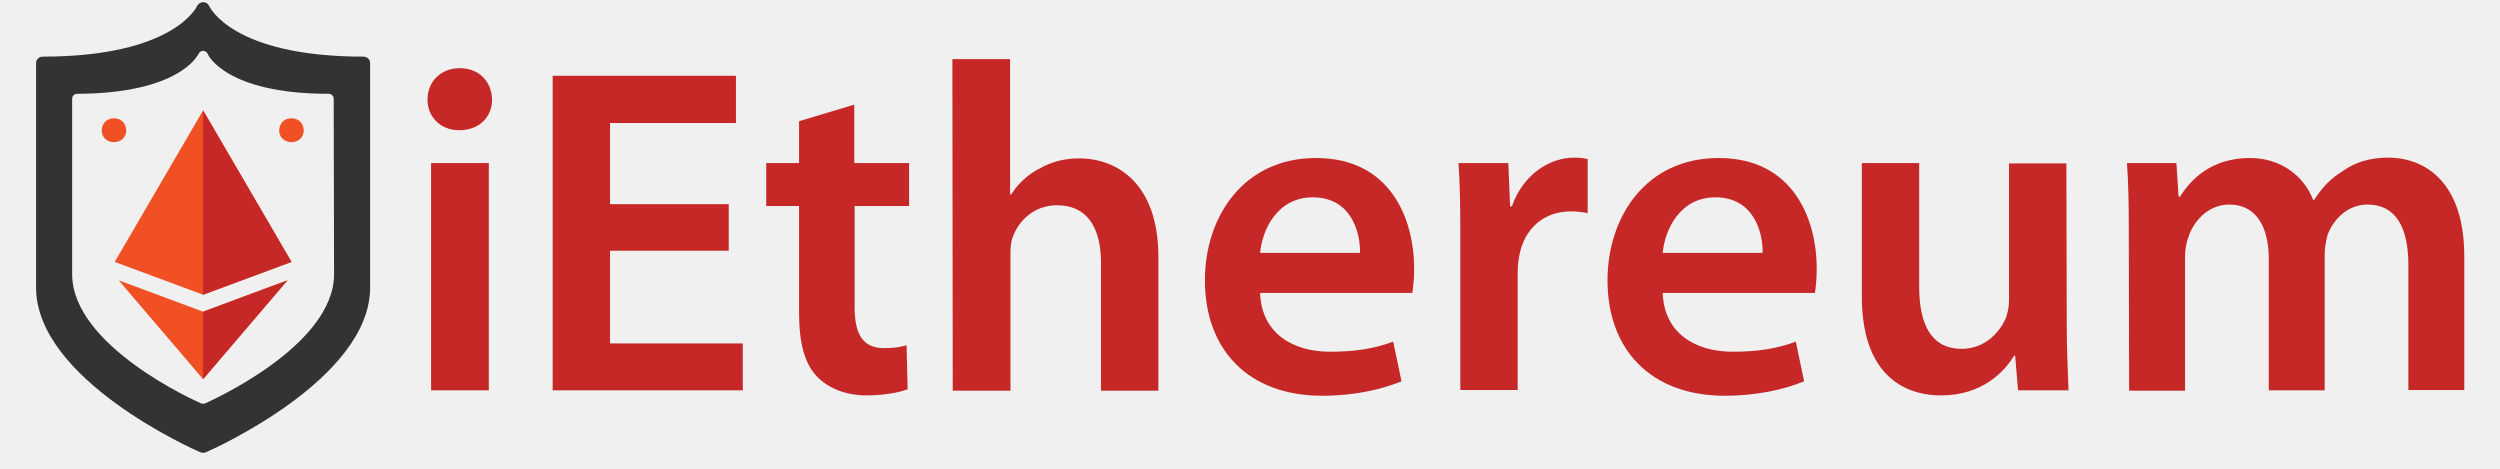
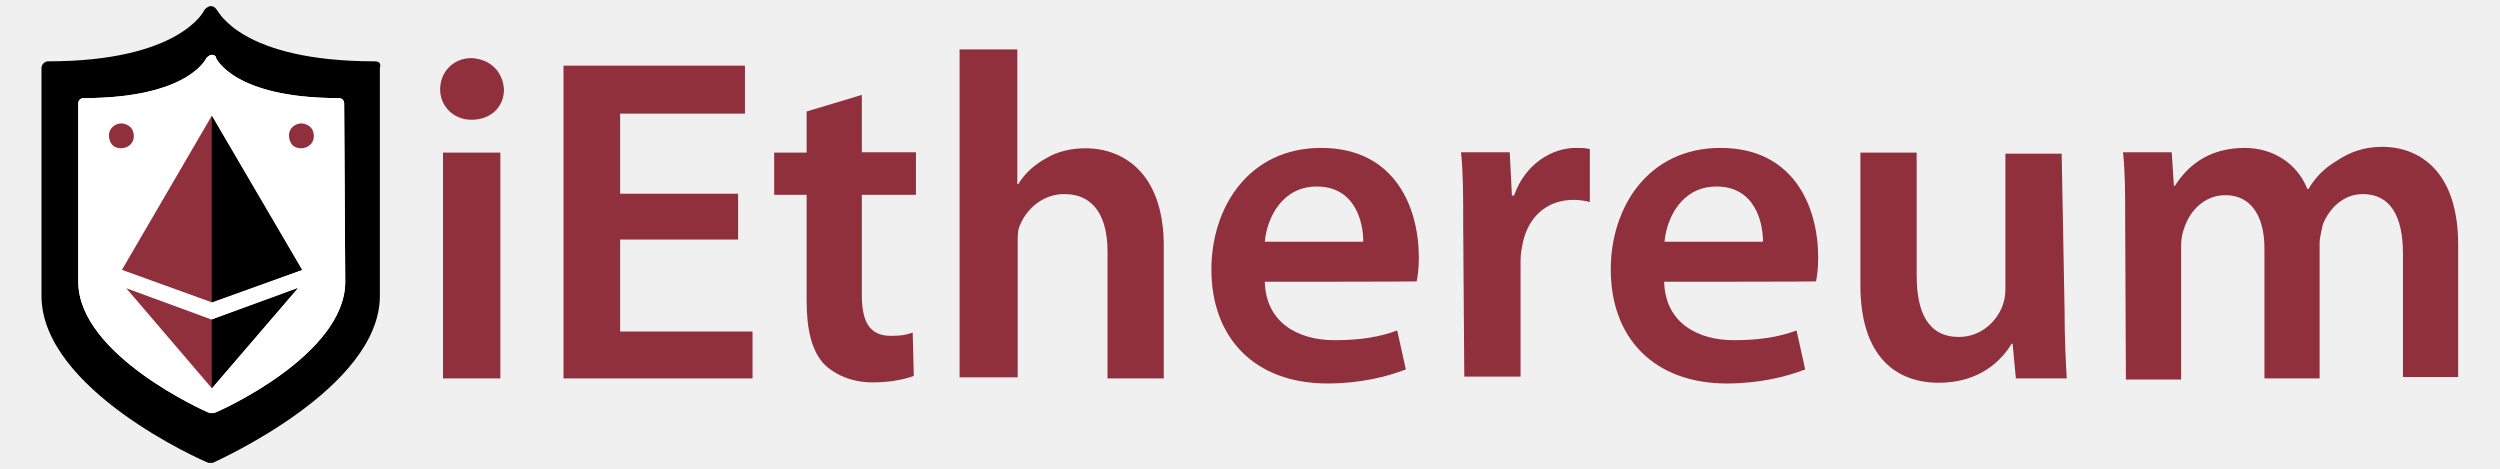
<svg xmlns="http://www.w3.org/2000/svg" version="1.1" id="Layer_1" x="0px" y="0px" viewBox="0 0 693 130" style="enable-background:new 0 0 693 130;" xml:space="preserve">
  <style type="text/css">
- 	.st0{fill:#C52826;}
- 	.st1{fill:#333333;}
- 	.st2{fill:#F05023;}
+ 	.st0{fill:#90303D;}
+ 	.st1{fill:#FFFFFF;}
</style>
-   <path id="XMLID_6_" class="st0" d="M136.4,27.6c0,4.8-3.5,8.5-9.1,8.5c-5.3,0-8.8-3.8-8.8-8.5c0-4.9,3.6-8.7,8.9-8.7  C132.9,18.9,136.3,22.7,136.4,27.6z M119.5,108.2v-63h16v63H119.5z" />
-   <polygon id="XMLID_7_" class="st0" points="202,69.5 169.1,69.5 169.1,95.2 205.9,95.2 205.9,108.2 153.2,108.2 153.2,21 204,21   204,34.1 169.1,34.1 169.1,56.6 202,56.6 " />
-   <path id="XMLID_8_" class="st0" d="M236.8,29v16.2H252v11.9h-15.1v27.8c0,7.6,2.1,11.6,8.2,11.6c3,0,4.4-0.3,6.2-0.8l0.3,12.2  c-2.3,0.9-6.5,1.7-11.5,1.7c-5.8,0-10.7-2.1-13.7-5.3c-3.4-3.6-4.9-9.3-4.9-17.6V57.1h-9.1V45.2h9.1V33.6L236.8,29z" />
-   <path id="XMLID_9_" class="st0" d="M264,16.4h16v37.5h0.3c1.9-3,4.7-5.6,7.9-7.2c3.1-1.8,6.9-2.8,10.9-2.8c10.7,0,22,7.1,22,27.3  v37.1h-15.9V72.9c0-9.2-3.4-16-12.2-16c-6.2,0-10.6,4.1-12.3,8.9c-0.5,1.3-0.6,3-0.6,4.8v37.7h-16L264,16.4L264,16.4z" />
-   <path id="XMLID_12_" class="st0" d="M349.3,81.2c0.4,11.4,9.3,16.3,19.4,16.3c7.4,0,12.7-1,17.5-2.8l2.3,11c-5.4,2.2-12.9,4-22,4  c-20.4,0-32.5-12.7-32.5-32c0-17.5,10.6-33.9,30.8-33.9c20.6,0,27.2,16.8,27.2,30.7c0,3-0.3,5.3-0.5,6.7H349.3z M377,70.1  c0.1-5.8-2.5-15.4-13.1-15.4c-9.8,0-14,8.9-14.6,15.4H377z" />
-   <path id="XMLID_13_" class="st0" d="M404.8,65.5c0-8.5-0.1-14.6-0.5-20.3h13.8l0.5,12h0.5c3.1-8.9,10.5-13.5,17.2-13.5  c1.6,0,2.5,0.1,3.8,0.4v15c-1.3-0.3-2.7-0.5-4.7-0.5c-7.6,0-12.8,4.9-14.2,12c-0.3,1.4-0.5,3.1-0.5,4.9v32.6h-15.9L404.8,65.5  L404.8,65.5z" />
-   <path id="XMLID_16_" class="st0" d="M460.9,81.2c0.4,11.4,9.3,16.3,19.4,16.3c7.4,0,12.7-1,17.5-2.8l2.3,11c-5.4,2.2-12.9,4-22,4  c-20.4,0-32.5-12.7-32.5-32c0-17.5,10.6-33.9,30.8-33.9c20.6,0,27.2,16.8,27.2,30.7c0,3-0.3,5.3-0.5,6.7H460.9z M488.6,70.1  c0.1-5.8-2.5-15.4-13.1-15.4c-9.8,0-14,8.9-14.6,15.4H488.6z" />
-   <path id="XMLID_17_" class="st0" d="M572.9,89.3c0,7.5,0.3,13.7,0.5,18.9h-14l-0.8-9.6h-0.3c-2.7,4.5-8.9,11-20.2,11  c-11.5,0-22-6.9-22-27.4v-37H532v34.3c0,10.5,3.4,17.2,11.8,17.2c6.3,0,10.5-4.5,12.2-8.5c0.5-1.4,0.9-3.1,0.9-4.9v-38h15.9  L572.9,89.3L572.9,89.3z" />
-   <path id="XMLID_18_" class="st0" d="M590.1,64c0-7.2-0.1-13.3-0.5-18.8h13.7l0.6,9.3h0.4c3.1-4.9,8.8-10.7,19.4-10.7  c8.3,0,14.8,4.7,17.5,11.6h0.3c2.2-3.5,4.8-6.1,7.8-7.9c3.5-2.5,7.5-3.8,12.7-3.8c10.5,0,21.1,7.1,21.1,27.3v37.1h-15.5V73.4  c0-10.5-3.6-16.7-11.3-16.7c-5.4,0-9.4,3.9-11.1,8.4c-0.4,1.6-0.8,3.5-0.8,5.3v37.8h-15.5V71.7c0-8.8-3.5-15-10.9-15  c-6,0-10,4.7-11.4,9.1c-0.6,1.6-0.9,3.4-0.9,5.2v37.3h-15.5L590.1,64L590.1,64z" />
-   <path id="XMLID_21_" class="st1" d="M100.8,15.7c-36.6,0-42.7-13.9-42.8-14c-0.3-0.7-0.9-1.1-1.7-1.1l0,0c-0.7,0-1.4,0.5-1.7,1.1  c0,0.1-6.4,14-42.8,14c-1,0-1.8,0.8-1.8,1.8v62.2c0,25.5,43.7,44.9,45.6,45.7c0.2,0.1,0.5,0.1,0.7,0.1s0.5,0,0.7-0.1  c1.9-0.8,45.6-20.3,45.6-45.7V17.5C102.6,16.5,101.8,15.7,100.8,15.7z M92.6,76c0,19.9-34.2,35.1-35.7,35.8  c-0.2,0.1-0.4,0.1-0.6,0.1c-0.2,0-0.4,0-0.6-0.1C54.3,111.2,20,95.9,20,76V27.4c0-0.8,0.6-1.4,1.4-1.4C50,25.9,54.9,15.1,55,15  c0.2-0.5,0.7-0.9,1.3-0.9l0,0c0.6,0,1.1,0.4,1.3,0.9c0,0.1,4.9,11,33.5,11c0.8,0,1.4,0.6,1.4,1.4L92.6,76z" />
-   <polygon id="XMLID_22_" class="st2" points="80.8,72.6 56.3,81.7 31.8,72.6 56.3,30.6 " />
-   <polygon id="XMLID_23_" class="st2" points="79.7,77.7 56.3,105.1 32.9,77.7 56.3,86.4 " />
-   <polygon id="XMLID_24_" class="st0" points="56.3,86.4 79.7,77.7 56.3,105.1 " />
-   <polygon id="XMLID_25_" class="st0" points="80.8,72.6 56.3,81.7 56.3,30.6 " />
-   <path id="XMLID_46_" class="st2" d="M35,36.3c-0.1,1.8-1.5,3.2-3.6,3.1c-2-0.1-3.3-1.6-3.2-3.4c0.1-1.9,1.5-3.3,3.6-3.2  C33.8,32.9,35,34.4,35,36.3z" />
-   <path id="XMLID_47_" class="st2" d="M84.2,36.3c-0.1,1.8-1.5,3.2-3.6,3.1c-2-0.1-3.3-1.6-3.2-3.4c0.1-1.9,1.5-3.3,3.6-3.2  C83,32.9,84.2,34.4,84.2,36.3z" />
+   <g>
+     <g>
+       <path id="XMLID_6_" class="st0" d="M139.7,24.8c0,4.8-3.6,8.4-9,8.4c-5.1,0-8.7-3.9-8.7-8.4c0-4.8,3.6-8.7,8.7-8.7    C136.1,16.4,139.4,20,139.7,24.8z M122.8,104.9V42.3h15.9v62.6H122.8z" />
+       <polygon id="XMLID_7_" class="st0" points="204.6,66.4 171.9,66.4 171.9,91.9 208.6,91.9 208.6,104.9 156.2,104.9 156.2,18.2     206.5,18.2 206.5,31.5 171.9,31.5 171.9,53.7 204.6,53.7   " />
+       <path id="XMLID_8_" class="st0" d="M238.9,26.3v15.9h15V54h-15v27.7c0,7.5,2.1,11.4,8.1,11.4c3,0,4.2-0.3,6-0.9l0.3,12    c-2.4,0.9-6.3,1.8-11.4,1.8c-5.7,0-10.5-2.1-13.5-5.1c-3.3-3.6-4.8-9.3-4.8-17.4V54h-9V42.3h9V30.9L238.9,26.3z" />
+       <path id="XMLID_9_" class="st0" d="M266,13.7H282V51h0.3c1.8-3,4.5-5.4,7.8-7.2c3-1.8,6.9-2.7,10.8-2.7c10.5,0,21.7,6.9,21.7,27.1    v36.7h-15.6V69.7c0-9-3.3-15.9-12-15.9c-6,0-10.5,4.2-12.3,8.7c-0.6,1.2-0.6,3-0.6,4.8v37.3H266V13.7L266,13.7z" />
+       <path id="XMLID_12_" class="st0" d="M350.6,78.1c0.3,11.4,9.3,16.2,19.3,16.2c7.2,0,12.6-0.9,17.4-2.7l2.4,10.8    c-5.4,2.1-12.9,3.9-21.7,3.9c-20.2,0-32.2-12.6-32.2-31.6c0-17.4,10.5-33.7,30.4-33.7c20.5,0,27.1,16.5,27.1,30.4    c0,3-0.3,5.1-0.6,6.6C392.7,78.1,350.6,78.1,350.6,78.1z M377.9,67c0-5.7-2.4-15.3-12.9-15.3c-9.6,0-13.8,8.7-14.4,15.3H377.9z" />
+       <path id="XMLID_13_" class="st0" d="M405.6,62.4c0-8.4,0-14.4-0.6-20.2h13.5l0.6,12h0.6c3-8.7,10.5-13.2,17.1-13.2    c1.5,0,2.4,0,3.9,0.3v14.7c-1.2-0.3-2.7-0.6-4.5-0.6c-7.5,0-12.6,4.8-14.1,12c-0.3,1.5-0.6,3-0.6,4.8v32.2h-15.6L405.6,62.4    L405.6,62.4z" />
+       <path id="XMLID_16_" class="st0" d="M461.3,78.1c0.3,11.4,9.3,16.2,19.3,16.2c7.2,0,12.6-0.9,17.4-2.7l2.4,10.8    c-5.4,2.1-12.9,3.9-21.7,3.9c-20.2,0-32.2-12.6-32.2-31.6c0-17.4,10.5-33.7,30.4-33.7c20.5,0,27.1,16.5,27.1,30.4    c0,3-0.3,5.1-0.6,6.6C503.4,78.1,461.3,78.1,461.3,78.1z M488.7,67c0-5.7-2.4-15.3-12.9-15.3c-9.6,0-13.8,8.7-14.4,15.3H488.7z" />
+       <path id="XMLID_17_" class="st0" d="M572.3,86.2c0,7.5,0.3,13.5,0.6,18.7h-14.1l-0.9-9.6h-0.3c-2.7,4.5-8.7,10.8-20.2,10.8    s-21.7-6.9-21.7-27.1V42.3h15.6v34c0,10.5,3.3,17.1,11.7,17.1c6.3,0,10.5-4.5,12-8.4c0.6-1.5,0.9-3,0.9-4.8V42.6h15.6L572.3,86.2    L572.3,86.2z" />
+       <path id="XMLID_18_" class="st0" d="M589.1,60.9c0-7.2,0-13.2-0.6-18.7h13.5l0.6,9.3h0.3c3-4.8,8.7-10.5,19.3-10.5    c8.1,0,14.7,4.5,17.4,11.4h0.3c2.1-3.6,4.8-6,7.8-7.8c3.6-2.4,7.5-3.9,12.6-3.9c10.5,0,21.1,6.9,21.1,27.1v36.7h-15.3V70.3    c0-10.5-3.6-16.5-11.1-16.5c-5.4,0-9.3,3.9-11.1,8.4c-0.3,1.5-0.9,3.6-0.9,5.1v37.6h-15.3V68.8c0-8.7-3.6-14.7-10.8-14.7    c-6,0-9.9,4.5-11.4,9c-0.6,1.5-0.9,3.3-0.9,5.1v37h-15.3L589.1,60.9L589.1,60.9z" />
+     </g>
+     <g>
+       <path id="XMLID_21_" d="M103.9,17C66.6,17,60.5,2.9,60.2,2.9c-0.3-0.6-0.9-1.2-1.8-1.2l0,0c-0.6,0-1.5,0.6-1.8,1.2    c0,0-6.6,14.1-43.3,14.1c-0.9,0-1.8,0.9-1.8,1.8V82c0,25.9,44.5,45.7,46.3,46.3c0.3,0,0.6,0,0.6,0c0.3,0,0.6,0,0.6,0    c1.8-0.9,46.3-20.8,46.3-46.3V18.8C105.7,17.6,105.1,17,103.9,17z M95.7,78.1c0,20.2-34.6,35.8-36.4,36.4c-0.3,0-0.3,0-0.6,0    s-0.3,0-0.6,0c-1.5-0.6-36.4-16.2-36.4-36.4V28.7c0-0.9,0.6-1.5,1.5-1.5c29.2,0,34-11.1,34-11.1c0.3-0.3,0.9-0.9,1.5-0.9l0,0    c0.6,0,1.2,0.3,1.2,0.9c0,0,4.8,11.1,34,11.1c0.9,0,1.5,0.6,1.5,1.5L95.7,78.1z" />
+       <path id="XMLID_1_" class="st1" d="M95.7,78.1c0,20.2-34.6,35.8-36.4,36.4c-0.3,0-0.3,0-0.6,0s-0.3,0-0.6,0    c-1.5-0.6-36.4-16.2-36.4-36.4V28.7c0-0.9,0.6-1.5,1.5-1.5c29.2,0,34-11.1,34-11.1c0.3-0.3,0.9-0.9,1.5-0.9l0,0    c0.6,0,1.2,0.3,1.2,0.9c0,0,4.8,11.1,34,11.1c0.9,0,1.5,0.6,1.5,1.5L95.7,78.1z" />
+       <polygon id="XMLID_22_" class="st0" points="83.7,74.8 58.7,83.8 33.8,74.8 58.7,32.1   " />
+       <polygon id="XMLID_23_" class="st0" points="82.5,79.9 58.7,107.6 35,79.9 58.7,88.6   " />
+       <polygon id="XMLID_24_" points="58.7,88.6 82.5,79.9 58.7,107.6   " />
+       <polygon id="XMLID_25_" points="83.7,74.8 58.7,83.8 58.7,32.1   " />
+       <path id="XMLID_46_" class="st0" d="M37.1,37.8c0,1.8-1.5,3.3-3.6,3.3s-3.3-1.5-3.3-3.6c0-1.8,1.5-3.3,3.6-3.3    C35.9,34.5,37.1,35.7,37.1,37.8z" />
+       <path id="XMLID_47_" class="st0" d="M87,37.8c0,1.8-1.5,3.3-3.6,3.3c-2.1,0-3.3-1.5-3.3-3.6c0-1.8,1.5-3.3,3.6-3.3    C85.8,34.5,87,35.7,87,37.8z" />
+     </g>
+   </g>
</svg>
